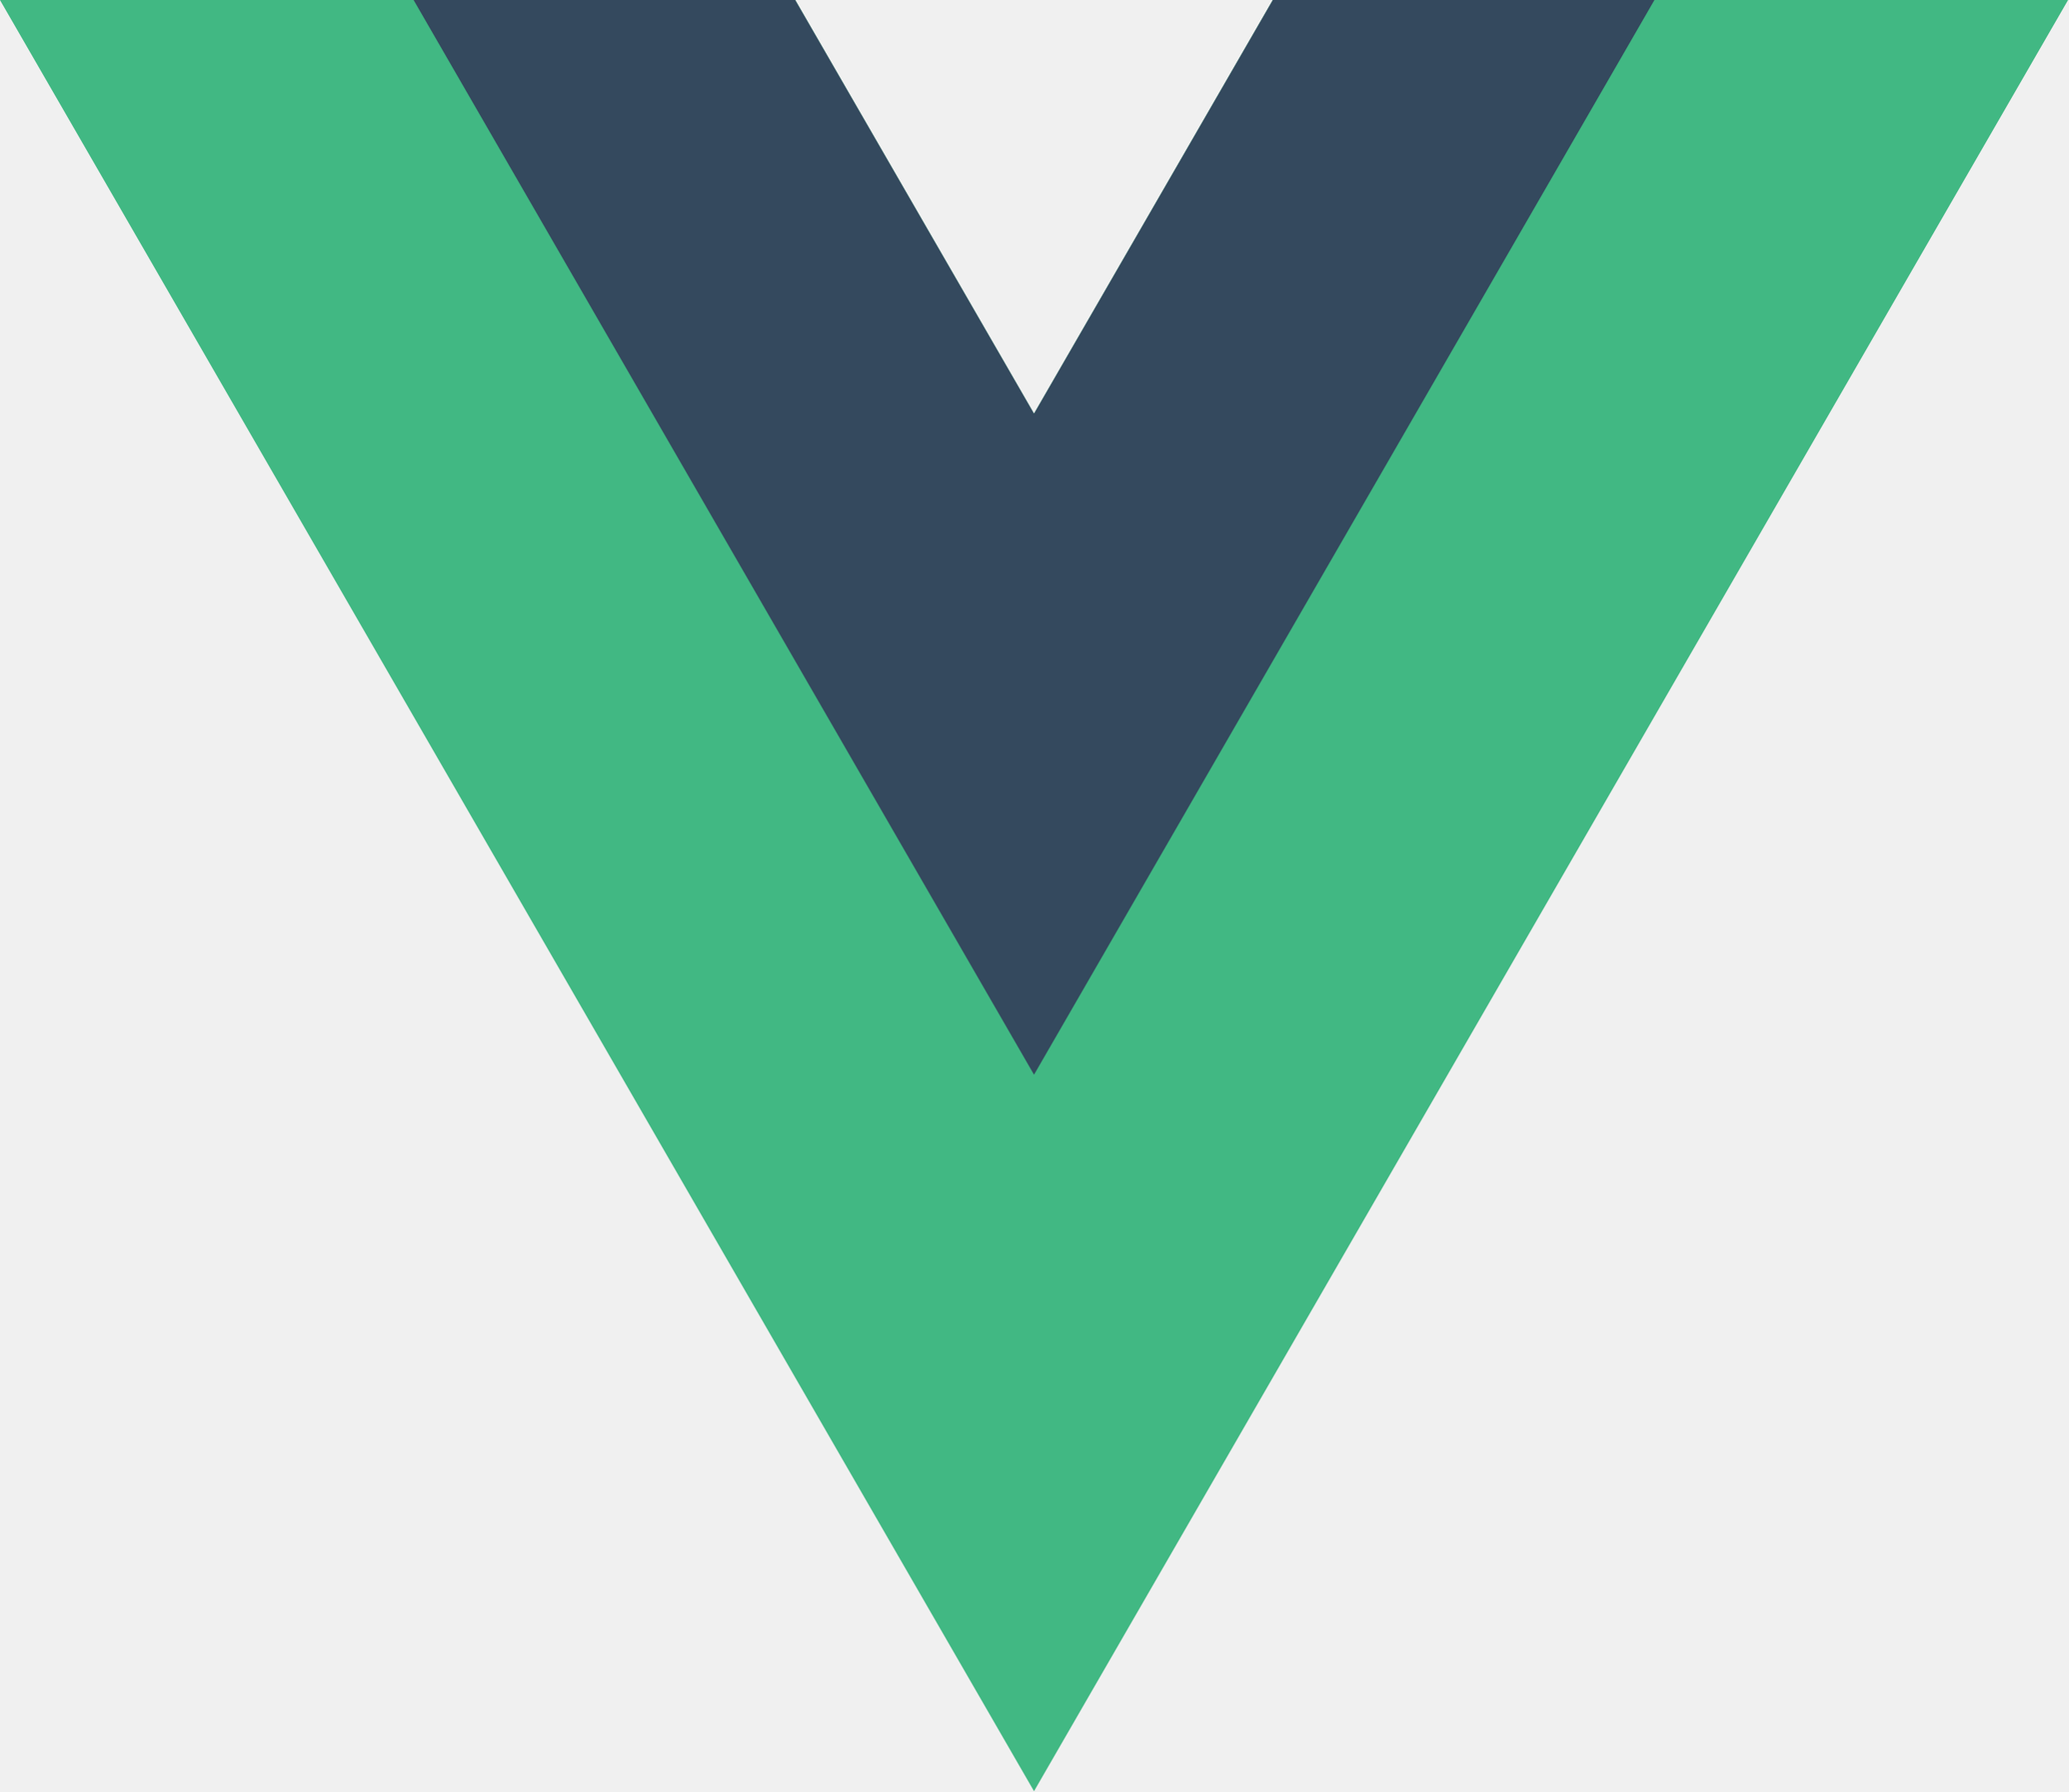
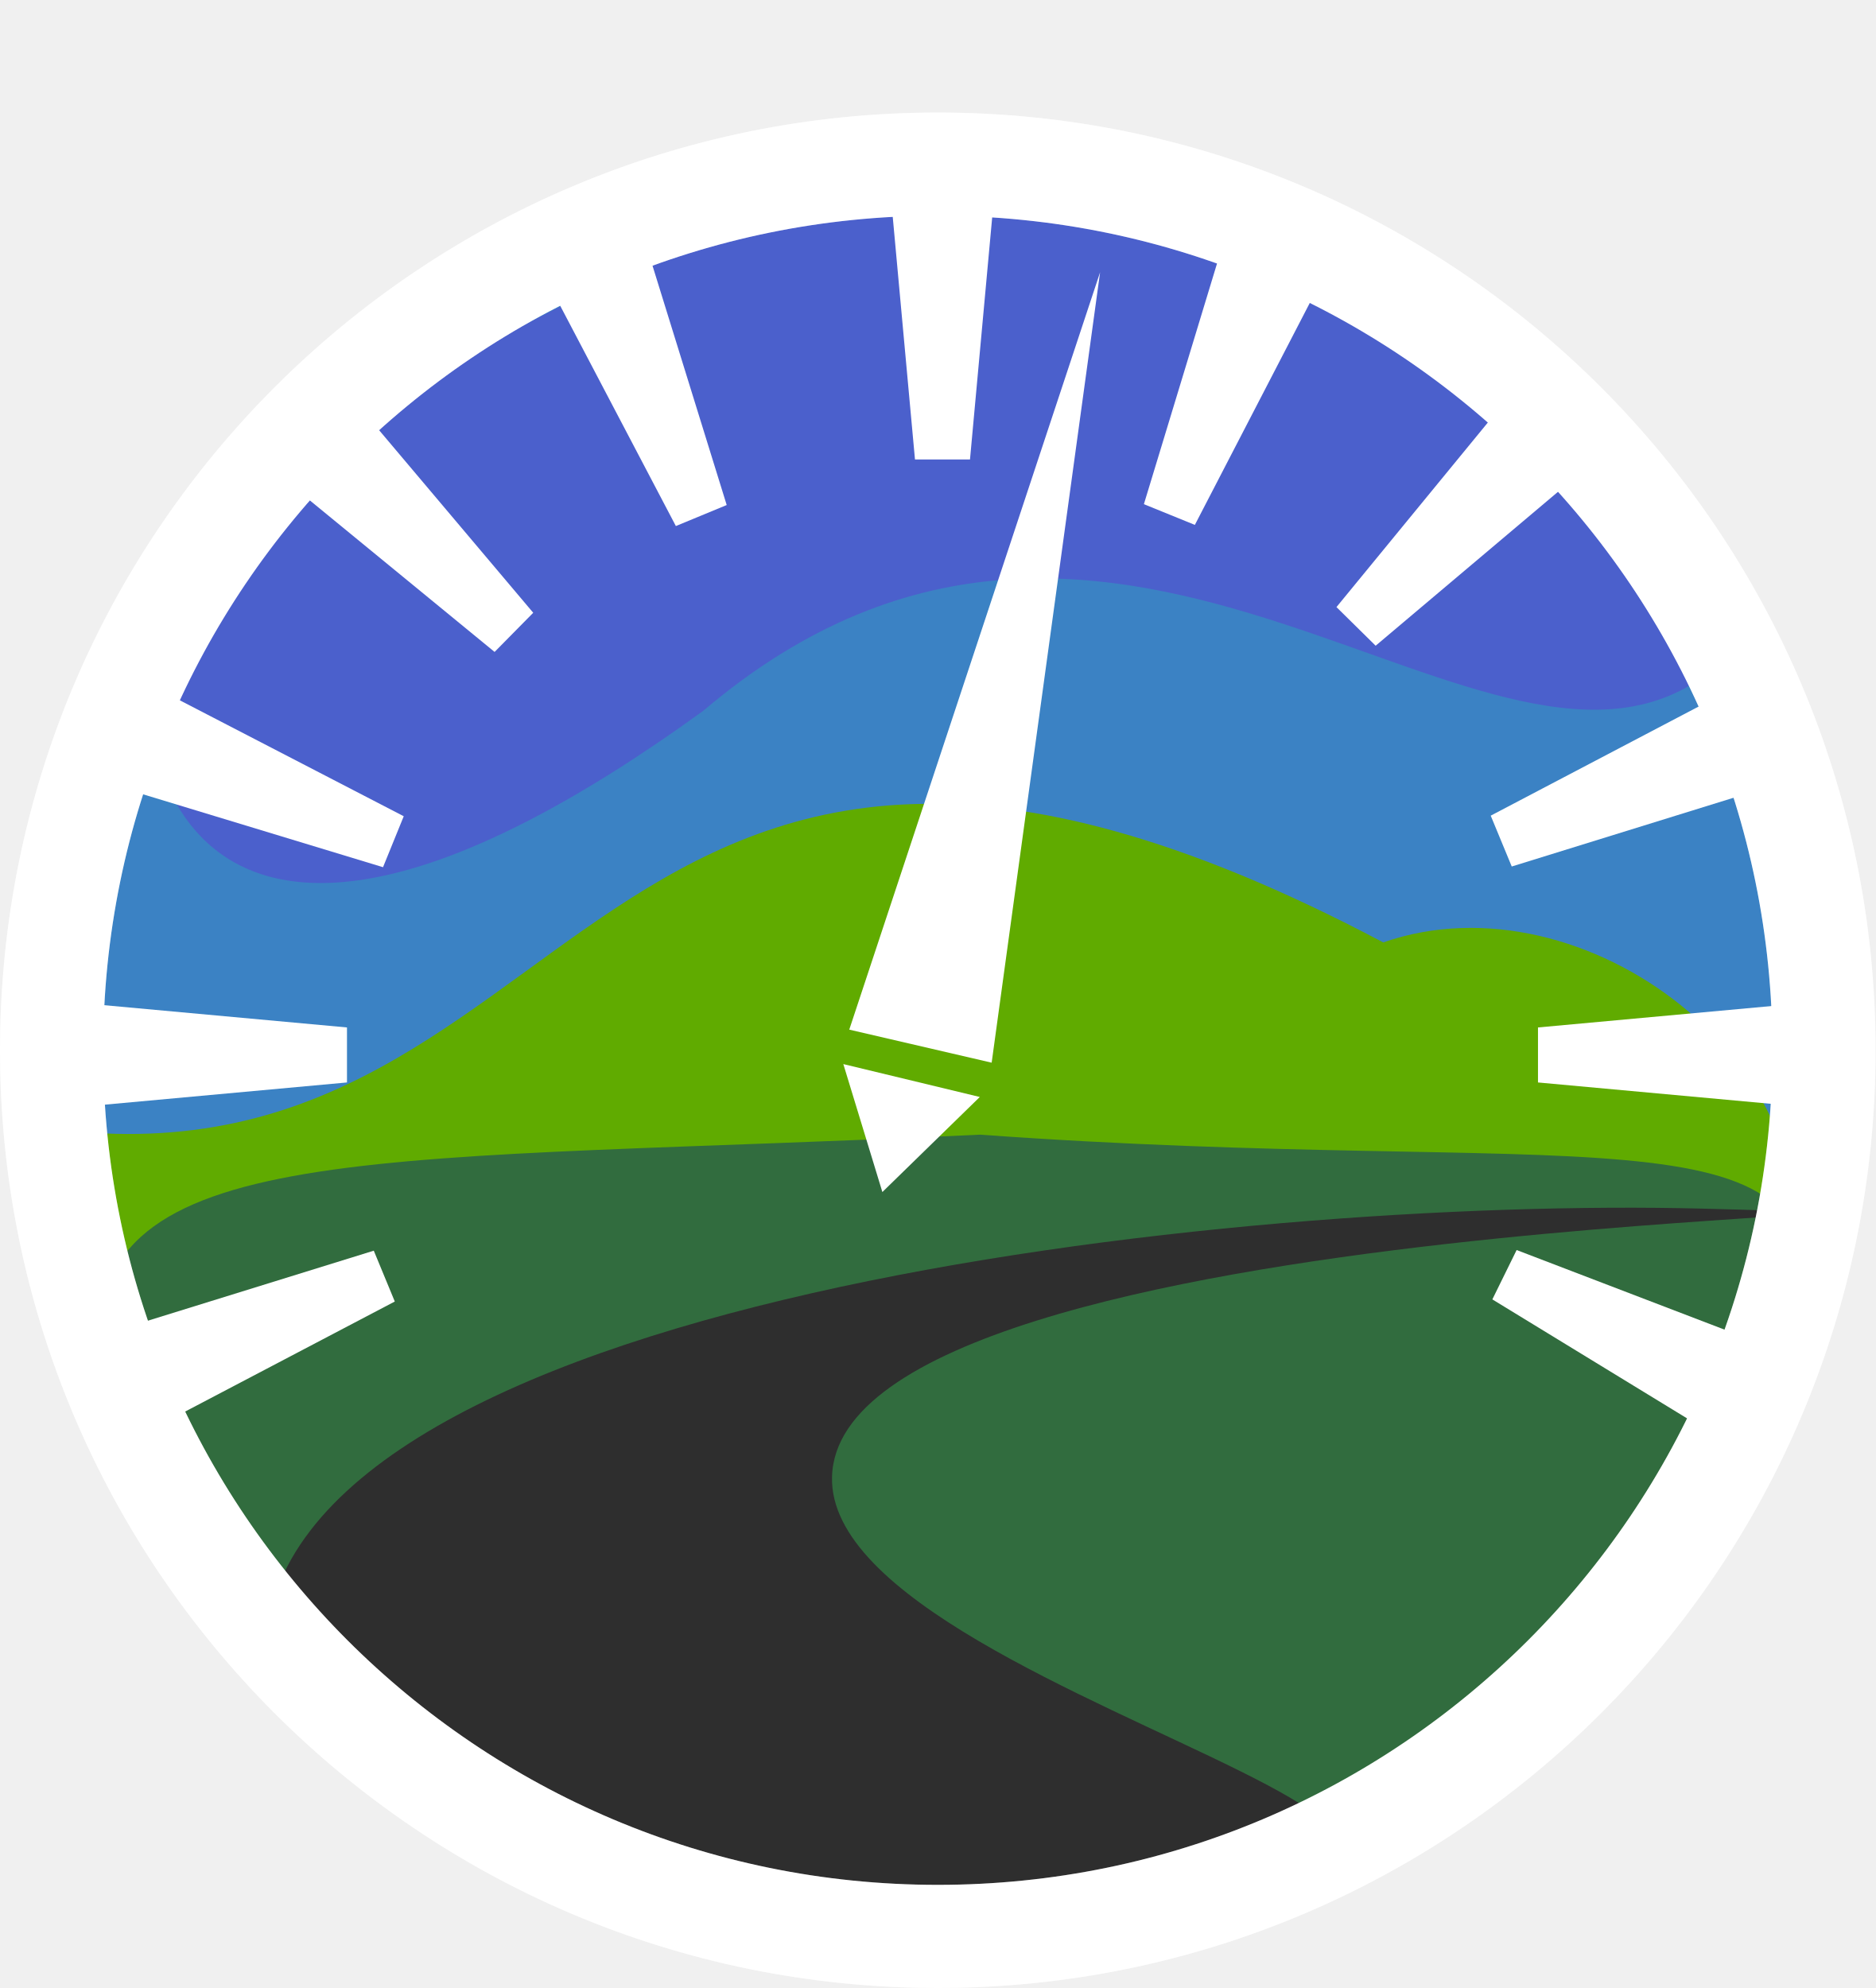
- <svg xmlns="http://www.w3.org/2000/svg" viewBox="0 0 261.76 226.69">
-   <path d="M161.096.001l-30.225 52.351L100.647.001H-.005l130.877 226.688L261.749.001z" fill="#41b883" />
-   <path d="M161.096.001l-30.225 52.351L100.647.001H52.346l78.526 136.01L209.398.001z" fill="#34495e" />
+ <svg xmlns="http://www.w3.org/2000/svg" width="200" height="212" viewBox="0 0 200 212" fill="none">
+   <circle cx="100.5" cy="112.5" r="91.5" fill="#3B82C4" />
+   <path d="M190.5 136C174 199 135.5 193.5 89.5 201.5C17 198 21 161 2.982 120C62.982 130 61.5 55 147.5 100.5C169 93 196.26 114.008 190.5 136Z" fill="#60AB00" />
+   <path d="M192 139.5C178 159 164.699 206 104.5 206C44.301 206 10.5 164.815 10.5 143C10.5 121.185 42 124 104.5 121C167.5 125.559 195.5 117.5 192 139.5Z" fill="#316C3E" />
+   <path d="M182.5 71.5C159.21 90.188 119.5 38 74.991 75.8C19.5 116 13.018 79.722 16.262 65.752C19.506 51.782 82.984 15.11 105.42 20.319C129 13 185.744 57.53 182.5 71.5Z" fill="#4B60CC" />
+   <path d="M104.5 204C200 200 88.068 183.071 88.721 157.496C89.47 128.152 231.46 130.162 181.557 128.888C131.654 127.613 29.212 138.466 28.249 176.156C28.194 178.31 66.52 205.591 104.5 204Z" fill="#2E2E2E" />
+   <circle cx="100" cy="112" r="94.5" stroke="white" stroke-width="11" />
+   <circle cx="100" cy="112" r="94.5" stroke="white" stroke-opacity="0.2" stroke-width="11" />
+   <path d="M117.306 29.035L105.744 113.324L90.559 109.8L117.306 29.035Z" fill="white" />
+   <path d="M89.926 113.474L104.479 116.982L94.09 127.119L89.926 113.474Z" fill="white" />
+   <path d="M95 21H106L103.433 49H97.567L95 21Z" fill="white" />
+   <path d="M9 118V107L37 109.567V115.433L9 118Z" fill="white" />
+   <path d="M192 107V118L164 115.433V109.567L192 107Z" fill="white" />
+   <path d="M160.342 43L168.175 50.723L146.689 68.859L142.511 64.74L160.342 43Z" fill="white" />
+   <path d="M31 51.691L38.723 43.859L56.859 65.345L52.74 69.522L31 51.691Z" fill="white" />
+   <path d="M59 31.202L69.166 27L77.49 53.857L72.069 56.098L59 31.202Z" fill="white" />
+   <path d="M17.202 151.862L13 141.697L39.857 133.372L42.098 138.794L17.202 151.862Z" fill="white" />
+   <path d="M183.856 73.914L188.058 84.079L161.201 92.404L158.96 86.982L183.856 73.914Z" fill="white" />
+   <path d="M130.151 26.861L140.34 31.006L127.411 55.975L121.977 53.765L130.151 26.861Z" fill="white" />
+   <path d="M13.938 84.305L18.083 74.116L43.052 87.044L40.842 92.478L13.938 84.305Z" fill="white" />
+   <path d="M187.98 143.358L183.125 153.229L159.133 138.567L161.722 133.303L187.98 143.358Z" fill="white" />
</svg>
